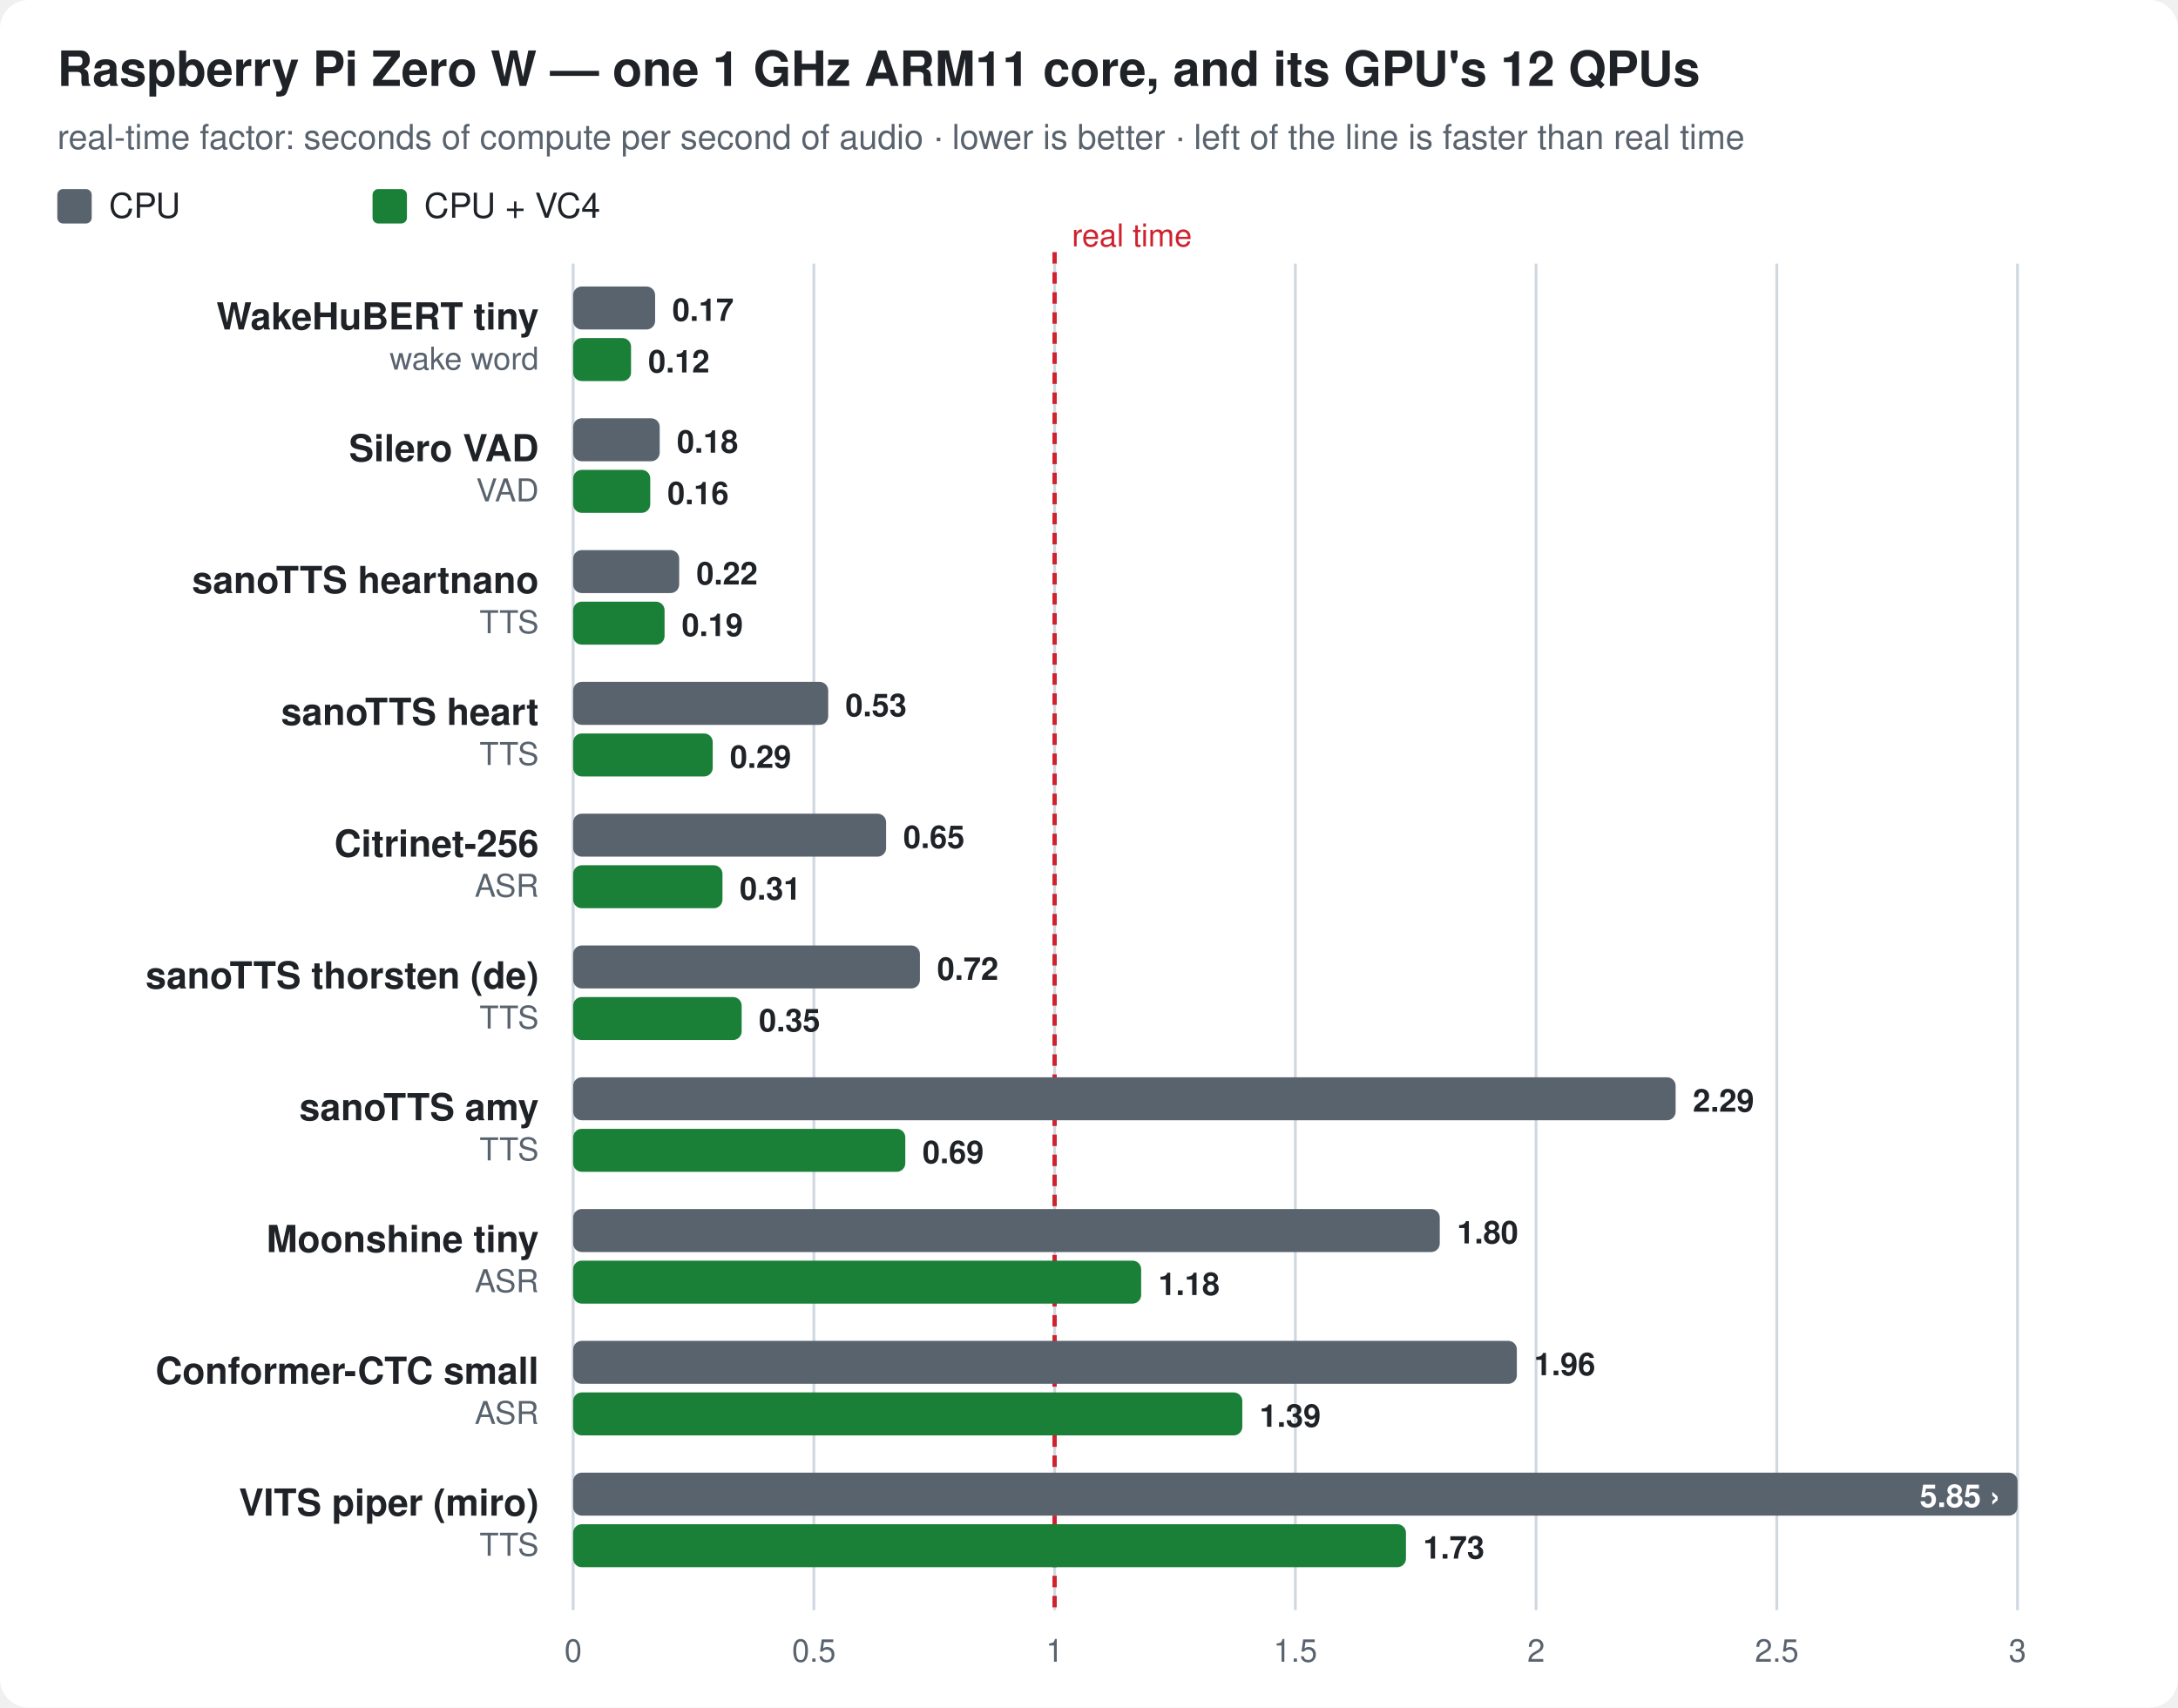
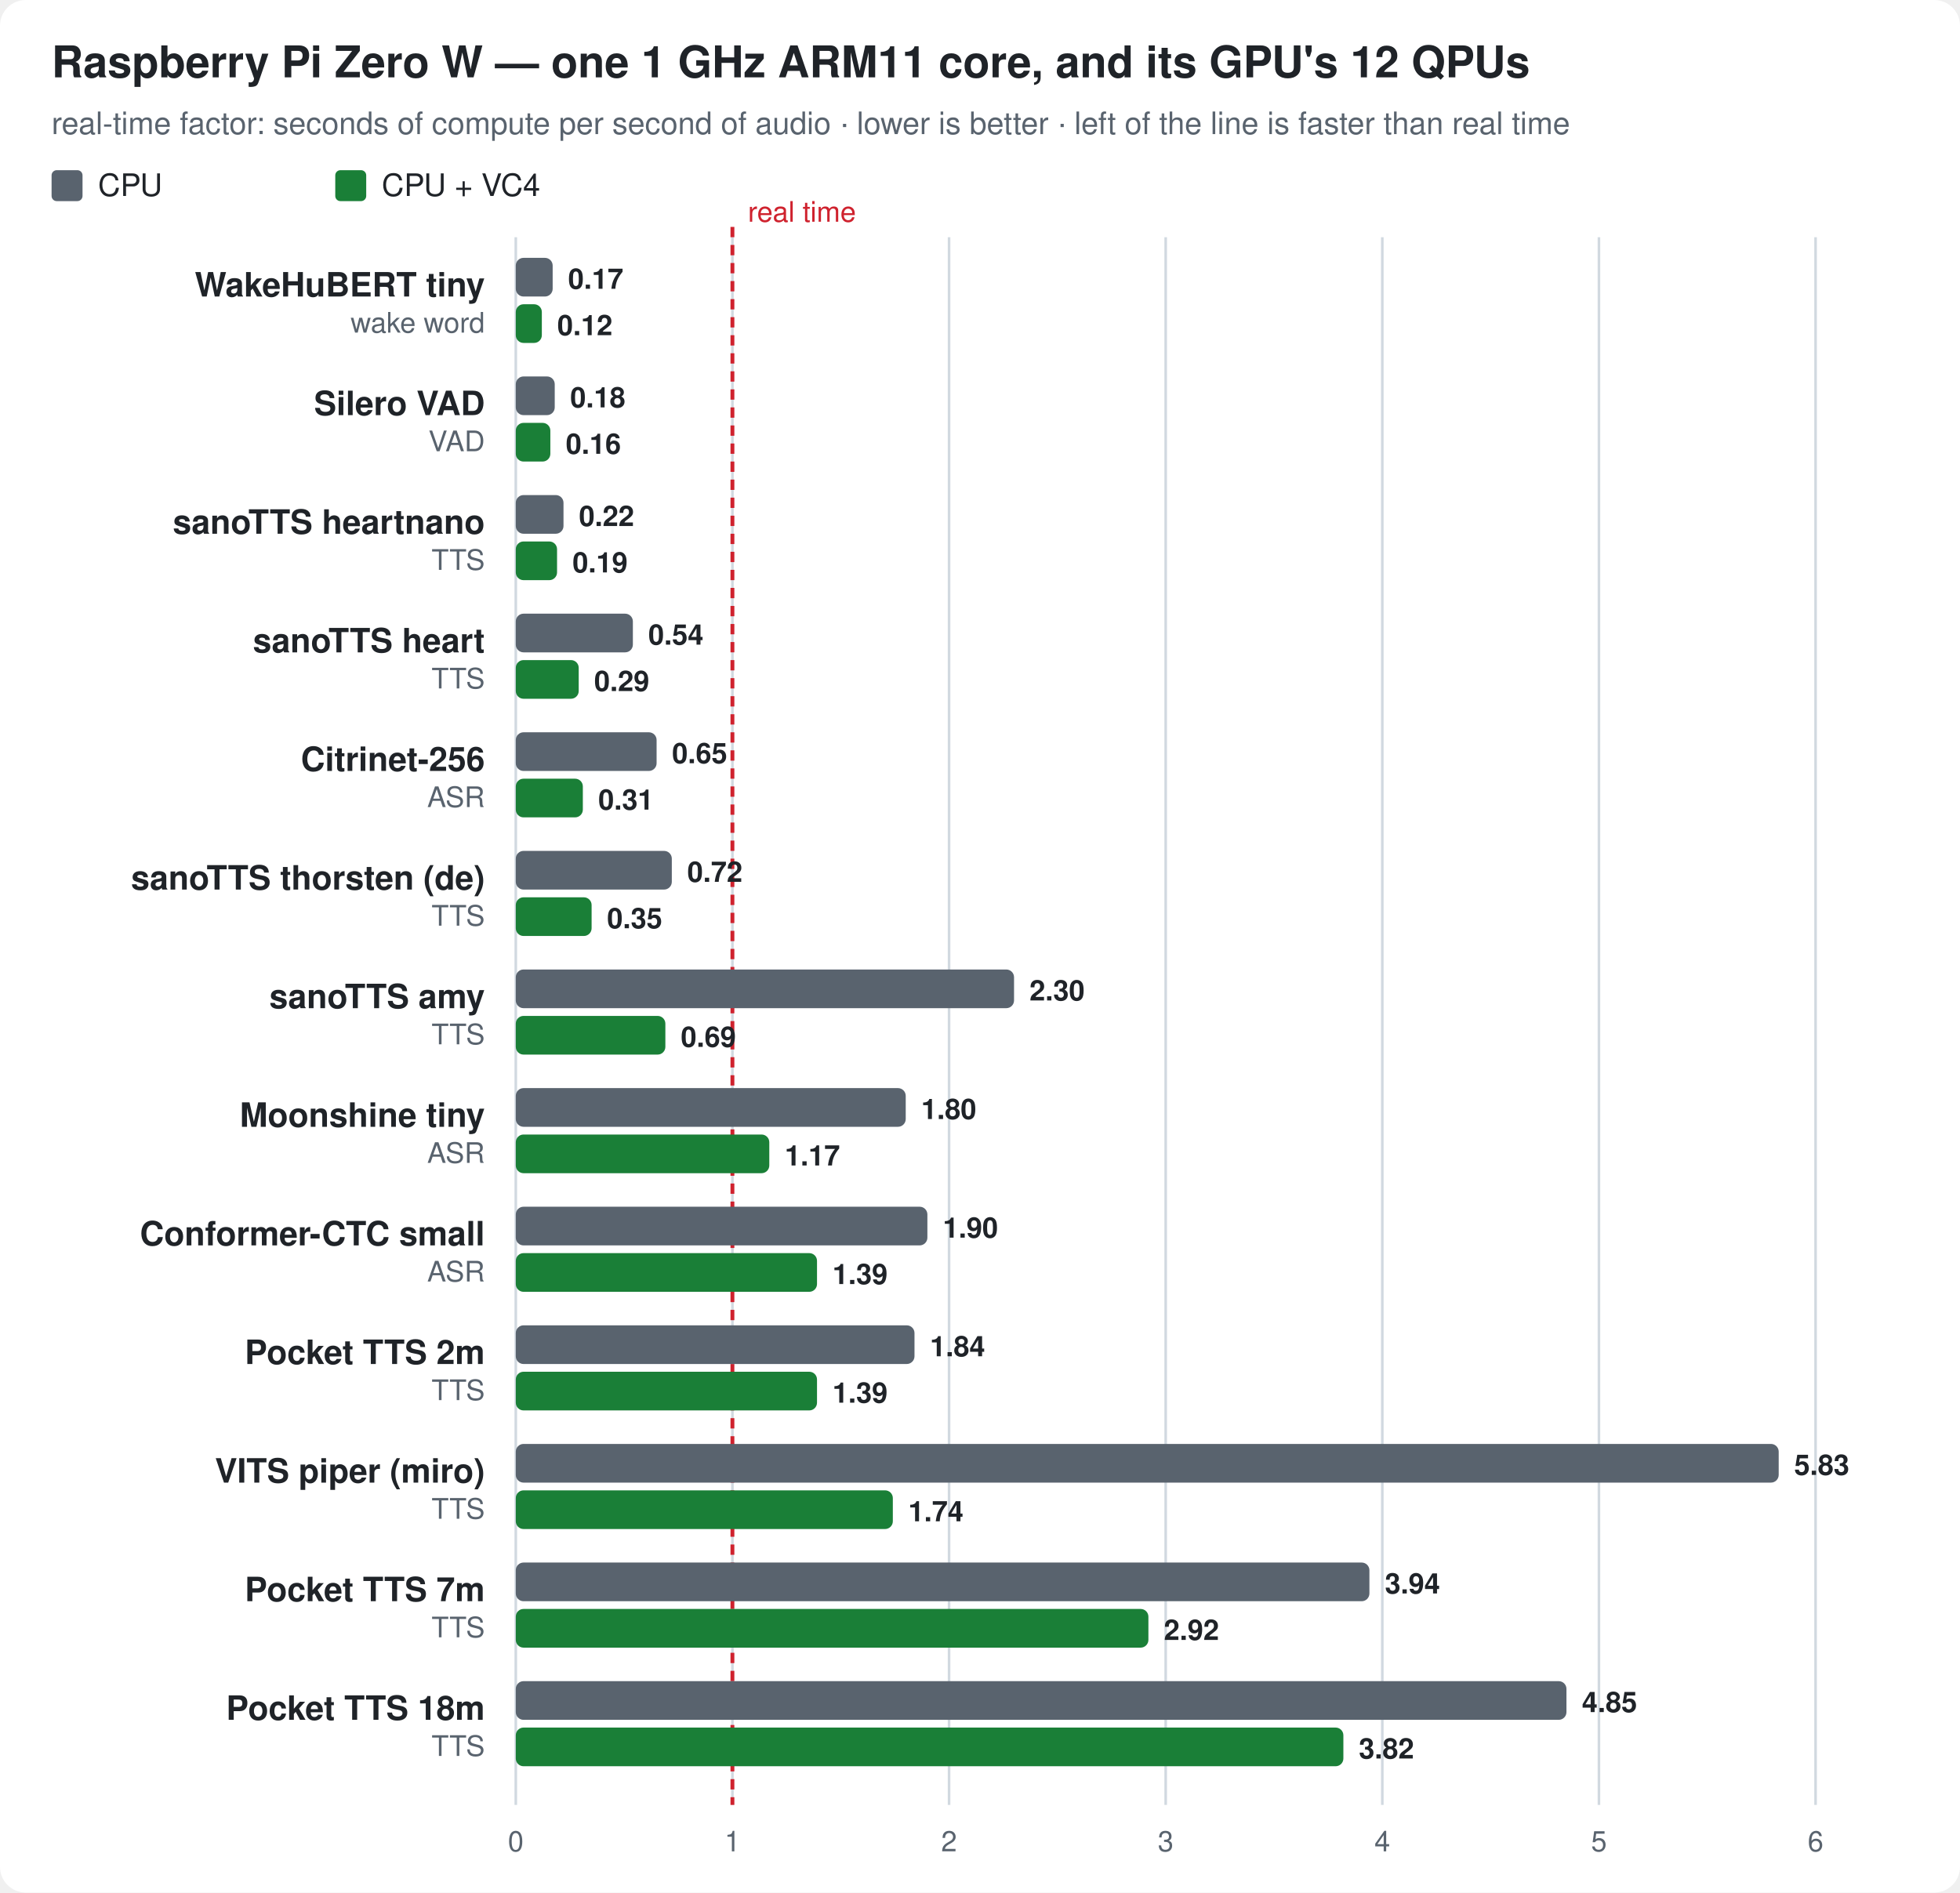
- <svg xmlns="http://www.w3.org/2000/svg" width="760" height="596" viewBox="0 0 760 596">
-   <rect width="760" height="596" rx="10" fill="#ffffff" />
+ <svg xmlns="http://www.w3.org/2000/svg" width="760" height="734" viewBox="0 0 760 734">
+   <rect width="760" height="734" rx="10" fill="#ffffff" />
  <text x="20.0" y="30.0" fill="#1f2328" font-size="17" text-anchor="start" font-weight="600" font-family="-apple-system,BlinkMacSystemFont,'Segoe UI',Helvetica,Arial,sans-serif">Raspberry Pi Zero W — one 1 GHz ARM11 core, and its GPU's 12 QPUs</text>
  <text x="20.0" y="52.0" fill="#59636e" font-size="12" text-anchor="start" font-weight="normal" font-family="-apple-system,BlinkMacSystemFont,'Segoe UI',Helvetica,Arial,sans-serif">real-time factor: seconds of compute per second of audio · lower is better · left of the line is faster than real time</text>
  <rect x="20" y="66" width="12" height="12" rx="2" fill="#59636e" />
  <text x="38.0" y="76.0" fill="#1f2328" font-size="12" text-anchor="start" font-weight="normal" font-family="-apple-system,BlinkMacSystemFont,'Segoe UI',Helvetica,Arial,sans-serif">CPU</text>
  <rect x="130" y="66" width="12" height="12" rx="2" fill="#1a7f37" />
  <text x="148.0" y="76.0" fill="#1f2328" font-size="12" text-anchor="start" font-weight="normal" font-family="-apple-system,BlinkMacSystemFont,'Segoe UI',Helvetica,Arial,sans-serif">CPU + VC4</text>
-   <line x1="200.0" y1="92" x2="200.0" y2="562" stroke="#d1d9e0" stroke-width="1" />
-   <text x="200.0" y="580.0" fill="#59636e" font-size="11" text-anchor="middle" font-weight="normal" font-family="-apple-system,BlinkMacSystemFont,'Segoe UI',Helvetica,Arial,sans-serif">0</text>
-   <line x1="284.0" y1="92" x2="284.0" y2="562" stroke="#d1d9e0" stroke-width="1" />
-   <text x="284.0" y="580.0" fill="#59636e" font-size="11" text-anchor="middle" font-weight="normal" font-family="-apple-system,BlinkMacSystemFont,'Segoe UI',Helvetica,Arial,sans-serif">0.5</text>
-   <line x1="368.0" y1="92" x2="368.0" y2="562" stroke="#d1d9e0" stroke-width="1" />
-   <text x="368.0" y="580.0" fill="#59636e" font-size="11" text-anchor="middle" font-weight="normal" font-family="-apple-system,BlinkMacSystemFont,'Segoe UI',Helvetica,Arial,sans-serif">1</text>
-   <line x1="452.0" y1="92" x2="452.0" y2="562" stroke="#d1d9e0" stroke-width="1" />
-   <text x="452.0" y="580.0" fill="#59636e" font-size="11" text-anchor="middle" font-weight="normal" font-family="-apple-system,BlinkMacSystemFont,'Segoe UI',Helvetica,Arial,sans-serif">1.5</text>
-   <line x1="536.0" y1="92" x2="536.0" y2="562" stroke="#d1d9e0" stroke-width="1" />
-   <text x="536.0" y="580.0" fill="#59636e" font-size="11" text-anchor="middle" font-weight="normal" font-family="-apple-system,BlinkMacSystemFont,'Segoe UI',Helvetica,Arial,sans-serif">2</text>
-   <line x1="620.0" y1="92" x2="620.0" y2="562" stroke="#d1d9e0" stroke-width="1" />
-   <text x="620.0" y="580.0" fill="#59636e" font-size="11" text-anchor="middle" font-weight="normal" font-family="-apple-system,BlinkMacSystemFont,'Segoe UI',Helvetica,Arial,sans-serif">2.5</text>
-   <line x1="704.0" y1="92" x2="704.0" y2="562" stroke="#d1d9e0" stroke-width="1" />
-   <text x="704.0" y="580.0" fill="#59636e" font-size="11" text-anchor="middle" font-weight="normal" font-family="-apple-system,BlinkMacSystemFont,'Segoe UI',Helvetica,Arial,sans-serif">3</text>
-   <line x1="368.0" y1="88" x2="368.0" y2="562" stroke="#cf222e" stroke-width="1.5" stroke-dasharray="4 3" />
-   <text x="374.0" y="86.0" fill="#cf222e" font-size="11" text-anchor="start" font-weight="normal" font-family="-apple-system,BlinkMacSystemFont,'Segoe UI',Helvetica,Arial,sans-serif">real time</text>
-   <rect x="200" y="100.0" width="28.6" height="15" rx="3" fill="#59636e" />
-   <text x="234.6" y="112.0" fill="#1f2328" font-size="11" text-anchor="start" font-weight="600" font-family="-apple-system,BlinkMacSystemFont,'Segoe UI',Helvetica,Arial,sans-serif">0.17</text>
-   <rect x="200" y="118.0" width="20.2" height="15" rx="3" fill="#1a7f37" />
-   <text x="226.2" y="130.0" fill="#1f2328" font-size="11" text-anchor="start" font-weight="600" font-family="-apple-system,BlinkMacSystemFont,'Segoe UI',Helvetica,Arial,sans-serif">0.12</text>
+   <line x1="200.0" y1="92" x2="200.0" y2="700" stroke="#d1d9e0" stroke-width="1" />
+   <text x="200.0" y="718.0" fill="#59636e" font-size="11" text-anchor="middle" font-weight="normal" font-family="-apple-system,BlinkMacSystemFont,'Segoe UI',Helvetica,Arial,sans-serif">0</text>
+   <line x1="284.0" y1="92" x2="284.0" y2="700" stroke="#d1d9e0" stroke-width="1" />
+   <text x="284.0" y="718.0" fill="#59636e" font-size="11" text-anchor="middle" font-weight="normal" font-family="-apple-system,BlinkMacSystemFont,'Segoe UI',Helvetica,Arial,sans-serif">1</text>
+   <line x1="368.0" y1="92" x2="368.0" y2="700" stroke="#d1d9e0" stroke-width="1" />
+   <text x="368.0" y="718.0" fill="#59636e" font-size="11" text-anchor="middle" font-weight="normal" font-family="-apple-system,BlinkMacSystemFont,'Segoe UI',Helvetica,Arial,sans-serif">2</text>
+   <line x1="452.0" y1="92" x2="452.0" y2="700" stroke="#d1d9e0" stroke-width="1" />
+   <text x="452.0" y="718.0" fill="#59636e" font-size="11" text-anchor="middle" font-weight="normal" font-family="-apple-system,BlinkMacSystemFont,'Segoe UI',Helvetica,Arial,sans-serif">3</text>
+   <line x1="536.0" y1="92" x2="536.0" y2="700" stroke="#d1d9e0" stroke-width="1" />
+   <text x="536.0" y="718.0" fill="#59636e" font-size="11" text-anchor="middle" font-weight="normal" font-family="-apple-system,BlinkMacSystemFont,'Segoe UI',Helvetica,Arial,sans-serif">4</text>
+   <line x1="620.0" y1="92" x2="620.0" y2="700" stroke="#d1d9e0" stroke-width="1" />
+   <text x="620.0" y="718.0" fill="#59636e" font-size="11" text-anchor="middle" font-weight="normal" font-family="-apple-system,BlinkMacSystemFont,'Segoe UI',Helvetica,Arial,sans-serif">5</text>
+   <line x1="704.0" y1="92" x2="704.0" y2="700" stroke="#d1d9e0" stroke-width="1" />
+   <text x="704.0" y="718.0" fill="#59636e" font-size="11" text-anchor="middle" font-weight="normal" font-family="-apple-system,BlinkMacSystemFont,'Segoe UI',Helvetica,Arial,sans-serif">6</text>
+   <line x1="284.0" y1="88" x2="284.0" y2="700" stroke="#cf222e" stroke-width="1.5" stroke-dasharray="4 3" />
+   <text x="290.0" y="86.0" fill="#cf222e" font-size="11" text-anchor="start" font-weight="normal" font-family="-apple-system,BlinkMacSystemFont,'Segoe UI',Helvetica,Arial,sans-serif">real time</text>
+   <rect x="200" y="100.0" width="14.3" height="15" rx="3" fill="#59636e" />
+   <text x="220.3" y="112.0" fill="#1f2328" font-size="11" text-anchor="start" font-weight="600" font-family="-apple-system,BlinkMacSystemFont,'Segoe UI',Helvetica,Arial,sans-serif">0.17</text>
+   <rect x="200" y="118.0" width="10.1" height="15" rx="3" fill="#1a7f37" />
+   <text x="216.1" y="130.0" fill="#1f2328" font-size="11" text-anchor="start" font-weight="600" font-family="-apple-system,BlinkMacSystemFont,'Segoe UI',Helvetica,Arial,sans-serif">0.12</text>
  <text x="188.0" y="115.0" fill="#1f2328" font-size="13" text-anchor="end" font-weight="600" font-family="-apple-system,BlinkMacSystemFont,'Segoe UI',Helvetica,Arial,sans-serif">WakeHuBERT tiny</text>
  <text x="188.0" y="129.0" fill="#59636e" font-size="11" text-anchor="end" font-weight="normal" font-family="-apple-system,BlinkMacSystemFont,'Segoe UI',Helvetica,Arial,sans-serif">wake word</text>
-   <rect x="200" y="146.0" width="30.2" height="15" rx="3" fill="#59636e" />
-   <text x="236.2" y="158.0" fill="#1f2328" font-size="11" text-anchor="start" font-weight="600" font-family="-apple-system,BlinkMacSystemFont,'Segoe UI',Helvetica,Arial,sans-serif">0.18</text>
-   <rect x="200" y="164.0" width="26.9" height="15" rx="3" fill="#1a7f37" />
-   <text x="232.9" y="176.0" fill="#1f2328" font-size="11" text-anchor="start" font-weight="600" font-family="-apple-system,BlinkMacSystemFont,'Segoe UI',Helvetica,Arial,sans-serif">0.16</text>
+   <rect x="200" y="146.0" width="15.1" height="15" rx="3" fill="#59636e" />
+   <text x="221.1" y="158.0" fill="#1f2328" font-size="11" text-anchor="start" font-weight="600" font-family="-apple-system,BlinkMacSystemFont,'Segoe UI',Helvetica,Arial,sans-serif">0.18</text>
+   <rect x="200" y="164.0" width="13.4" height="15" rx="3" fill="#1a7f37" />
+   <text x="219.4" y="176.0" fill="#1f2328" font-size="11" text-anchor="start" font-weight="600" font-family="-apple-system,BlinkMacSystemFont,'Segoe UI',Helvetica,Arial,sans-serif">0.16</text>
  <text x="188.0" y="161.0" fill="#1f2328" font-size="13" text-anchor="end" font-weight="600" font-family="-apple-system,BlinkMacSystemFont,'Segoe UI',Helvetica,Arial,sans-serif">Silero VAD</text>
  <text x="188.0" y="175.0" fill="#59636e" font-size="11" text-anchor="end" font-weight="normal" font-family="-apple-system,BlinkMacSystemFont,'Segoe UI',Helvetica,Arial,sans-serif">VAD</text>
-   <rect x="200" y="192.0" width="37.0" height="15" rx="3" fill="#59636e" />
-   <text x="243.0" y="204.0" fill="#1f2328" font-size="11" text-anchor="start" font-weight="600" font-family="-apple-system,BlinkMacSystemFont,'Segoe UI',Helvetica,Arial,sans-serif">0.22</text>
-   <rect x="200" y="210.0" width="31.9" height="15" rx="3" fill="#1a7f37" />
-   <text x="237.9" y="222.0" fill="#1f2328" font-size="11" text-anchor="start" font-weight="600" font-family="-apple-system,BlinkMacSystemFont,'Segoe UI',Helvetica,Arial,sans-serif">0.19</text>
+   <rect x="200" y="192.0" width="18.5" height="15" rx="3" fill="#59636e" />
+   <text x="224.5" y="204.0" fill="#1f2328" font-size="11" text-anchor="start" font-weight="600" font-family="-apple-system,BlinkMacSystemFont,'Segoe UI',Helvetica,Arial,sans-serif">0.22</text>
+   <rect x="200" y="210.0" width="16.0" height="15" rx="3" fill="#1a7f37" />
+   <text x="222.0" y="222.0" fill="#1f2328" font-size="11" text-anchor="start" font-weight="600" font-family="-apple-system,BlinkMacSystemFont,'Segoe UI',Helvetica,Arial,sans-serif">0.19</text>
  <text x="188.0" y="207.0" fill="#1f2328" font-size="13" text-anchor="end" font-weight="600" font-family="-apple-system,BlinkMacSystemFont,'Segoe UI',Helvetica,Arial,sans-serif">sanoTTS heartnano</text>
  <text x="188.0" y="221.0" fill="#59636e" font-size="11" text-anchor="end" font-weight="normal" font-family="-apple-system,BlinkMacSystemFont,'Segoe UI',Helvetica,Arial,sans-serif">TTS</text>
-   <rect x="200" y="238.0" width="89.0" height="15" rx="3" fill="#59636e" />
-   <text x="295.0" y="250.0" fill="#1f2328" font-size="11" text-anchor="start" font-weight="600" font-family="-apple-system,BlinkMacSystemFont,'Segoe UI',Helvetica,Arial,sans-serif">0.53</text>
-   <rect x="200" y="256.0" width="48.7" height="15" rx="3" fill="#1a7f37" />
-   <text x="254.7" y="268.0" fill="#1f2328" font-size="11" text-anchor="start" font-weight="600" font-family="-apple-system,BlinkMacSystemFont,'Segoe UI',Helvetica,Arial,sans-serif">0.29</text>
+   <rect x="200" y="238.0" width="45.4" height="15" rx="3" fill="#59636e" />
+   <text x="251.4" y="250.0" fill="#1f2328" font-size="11" text-anchor="start" font-weight="600" font-family="-apple-system,BlinkMacSystemFont,'Segoe UI',Helvetica,Arial,sans-serif">0.54</text>
+   <rect x="200" y="256.0" width="24.4" height="15" rx="3" fill="#1a7f37" />
+   <text x="230.4" y="268.0" fill="#1f2328" font-size="11" text-anchor="start" font-weight="600" font-family="-apple-system,BlinkMacSystemFont,'Segoe UI',Helvetica,Arial,sans-serif">0.29</text>
  <text x="188.0" y="253.0" fill="#1f2328" font-size="13" text-anchor="end" font-weight="600" font-family="-apple-system,BlinkMacSystemFont,'Segoe UI',Helvetica,Arial,sans-serif">sanoTTS heart</text>
  <text x="188.0" y="267.0" fill="#59636e" font-size="11" text-anchor="end" font-weight="normal" font-family="-apple-system,BlinkMacSystemFont,'Segoe UI',Helvetica,Arial,sans-serif">TTS</text>
-   <rect x="200" y="284.0" width="109.2" height="15" rx="3" fill="#59636e" />
-   <text x="315.2" y="296.0" fill="#1f2328" font-size="11" text-anchor="start" font-weight="600" font-family="-apple-system,BlinkMacSystemFont,'Segoe UI',Helvetica,Arial,sans-serif">0.65</text>
-   <rect x="200" y="302.0" width="52.1" height="15" rx="3" fill="#1a7f37" />
-   <text x="258.1" y="314.0" fill="#1f2328" font-size="11" text-anchor="start" font-weight="600" font-family="-apple-system,BlinkMacSystemFont,'Segoe UI',Helvetica,Arial,sans-serif">0.31</text>
+   <rect x="200" y="284.0" width="54.6" height="15" rx="3" fill="#59636e" />
+   <text x="260.6" y="296.0" fill="#1f2328" font-size="11" text-anchor="start" font-weight="600" font-family="-apple-system,BlinkMacSystemFont,'Segoe UI',Helvetica,Arial,sans-serif">0.65</text>
+   <rect x="200" y="302.0" width="26.0" height="15" rx="3" fill="#1a7f37" />
+   <text x="232.0" y="314.0" fill="#1f2328" font-size="11" text-anchor="start" font-weight="600" font-family="-apple-system,BlinkMacSystemFont,'Segoe UI',Helvetica,Arial,sans-serif">0.31</text>
  <text x="188.0" y="299.0" fill="#1f2328" font-size="13" text-anchor="end" font-weight="600" font-family="-apple-system,BlinkMacSystemFont,'Segoe UI',Helvetica,Arial,sans-serif">Citrinet-256</text>
  <text x="188.0" y="313.0" fill="#59636e" font-size="11" text-anchor="end" font-weight="normal" font-family="-apple-system,BlinkMacSystemFont,'Segoe UI',Helvetica,Arial,sans-serif">ASR</text>
-   <rect x="200" y="330.0" width="121.0" height="15" rx="3" fill="#59636e" />
-   <text x="327.0" y="342.0" fill="#1f2328" font-size="11" text-anchor="start" font-weight="600" font-family="-apple-system,BlinkMacSystemFont,'Segoe UI',Helvetica,Arial,sans-serif">0.72</text>
-   <rect x="200" y="348.0" width="58.8" height="15" rx="3" fill="#1a7f37" />
-   <text x="264.8" y="360.0" fill="#1f2328" font-size="11" text-anchor="start" font-weight="600" font-family="-apple-system,BlinkMacSystemFont,'Segoe UI',Helvetica,Arial,sans-serif">0.35</text>
+   <rect x="200" y="330.0" width="60.5" height="15" rx="3" fill="#59636e" />
+   <text x="266.5" y="342.0" fill="#1f2328" font-size="11" text-anchor="start" font-weight="600" font-family="-apple-system,BlinkMacSystemFont,'Segoe UI',Helvetica,Arial,sans-serif">0.72</text>
+   <rect x="200" y="348.0" width="29.4" height="15" rx="3" fill="#1a7f37" />
+   <text x="235.4" y="360.0" fill="#1f2328" font-size="11" text-anchor="start" font-weight="600" font-family="-apple-system,BlinkMacSystemFont,'Segoe UI',Helvetica,Arial,sans-serif">0.35</text>
  <text x="188.0" y="345.0" fill="#1f2328" font-size="13" text-anchor="end" font-weight="600" font-family="-apple-system,BlinkMacSystemFont,'Segoe UI',Helvetica,Arial,sans-serif">sanoTTS thorsten (de)</text>
  <text x="188.0" y="359.0" fill="#59636e" font-size="11" text-anchor="end" font-weight="normal" font-family="-apple-system,BlinkMacSystemFont,'Segoe UI',Helvetica,Arial,sans-serif">TTS</text>
-   <rect x="200" y="376.0" width="384.7" height="15" rx="3" fill="#59636e" />
-   <text x="590.7" y="388.0" fill="#1f2328" font-size="11" text-anchor="start" font-weight="600" font-family="-apple-system,BlinkMacSystemFont,'Segoe UI',Helvetica,Arial,sans-serif">2.29</text>
-   <rect x="200" y="394.0" width="115.9" height="15" rx="3" fill="#1a7f37" />
-   <text x="321.9" y="406.0" fill="#1f2328" font-size="11" text-anchor="start" font-weight="600" font-family="-apple-system,BlinkMacSystemFont,'Segoe UI',Helvetica,Arial,sans-serif">0.69</text>
+   <rect x="200" y="376.0" width="193.2" height="15" rx="3" fill="#59636e" />
+   <text x="399.2" y="388.0" fill="#1f2328" font-size="11" text-anchor="start" font-weight="600" font-family="-apple-system,BlinkMacSystemFont,'Segoe UI',Helvetica,Arial,sans-serif">2.30</text>
+   <rect x="200" y="394.0" width="58.0" height="15" rx="3" fill="#1a7f37" />
+   <text x="264.0" y="406.0" fill="#1f2328" font-size="11" text-anchor="start" font-weight="600" font-family="-apple-system,BlinkMacSystemFont,'Segoe UI',Helvetica,Arial,sans-serif">0.69</text>
  <text x="188.0" y="391.0" fill="#1f2328" font-size="13" text-anchor="end" font-weight="600" font-family="-apple-system,BlinkMacSystemFont,'Segoe UI',Helvetica,Arial,sans-serif">sanoTTS amy</text>
  <text x="188.0" y="405.0" fill="#59636e" font-size="11" text-anchor="end" font-weight="normal" font-family="-apple-system,BlinkMacSystemFont,'Segoe UI',Helvetica,Arial,sans-serif">TTS</text>
-   <rect x="200" y="422.0" width="302.4" height="15" rx="3" fill="#59636e" />
-   <text x="508.4" y="434.0" fill="#1f2328" font-size="11" text-anchor="start" font-weight="600" font-family="-apple-system,BlinkMacSystemFont,'Segoe UI',Helvetica,Arial,sans-serif">1.80</text>
-   <rect x="200" y="440.0" width="198.2" height="15" rx="3" fill="#1a7f37" />
-   <text x="404.2" y="452.0" fill="#1f2328" font-size="11" text-anchor="start" font-weight="600" font-family="-apple-system,BlinkMacSystemFont,'Segoe UI',Helvetica,Arial,sans-serif">1.18</text>
+   <rect x="200" y="422.0" width="151.2" height="15" rx="3" fill="#59636e" />
+   <text x="357.2" y="434.0" fill="#1f2328" font-size="11" text-anchor="start" font-weight="600" font-family="-apple-system,BlinkMacSystemFont,'Segoe UI',Helvetica,Arial,sans-serif">1.80</text>
+   <rect x="200" y="440.0" width="98.3" height="15" rx="3" fill="#1a7f37" />
+   <text x="304.3" y="452.0" fill="#1f2328" font-size="11" text-anchor="start" font-weight="600" font-family="-apple-system,BlinkMacSystemFont,'Segoe UI',Helvetica,Arial,sans-serif">1.17</text>
  <text x="188.0" y="437.0" fill="#1f2328" font-size="13" text-anchor="end" font-weight="600" font-family="-apple-system,BlinkMacSystemFont,'Segoe UI',Helvetica,Arial,sans-serif">Moonshine tiny</text>
  <text x="188.0" y="451.0" fill="#59636e" font-size="11" text-anchor="end" font-weight="normal" font-family="-apple-system,BlinkMacSystemFont,'Segoe UI',Helvetica,Arial,sans-serif">ASR</text>
-   <rect x="200" y="468.0" width="329.3" height="15" rx="3" fill="#59636e" />
-   <text x="535.3" y="480.0" fill="#1f2328" font-size="11" text-anchor="start" font-weight="600" font-family="-apple-system,BlinkMacSystemFont,'Segoe UI',Helvetica,Arial,sans-serif">1.96</text>
-   <rect x="200" y="486.0" width="233.5" height="15" rx="3" fill="#1a7f37" />
-   <text x="439.5" y="498.0" fill="#1f2328" font-size="11" text-anchor="start" font-weight="600" font-family="-apple-system,BlinkMacSystemFont,'Segoe UI',Helvetica,Arial,sans-serif">1.39</text>
+   <rect x="200" y="468.0" width="159.6" height="15" rx="3" fill="#59636e" />
+   <text x="365.6" y="480.0" fill="#1f2328" font-size="11" text-anchor="start" font-weight="600" font-family="-apple-system,BlinkMacSystemFont,'Segoe UI',Helvetica,Arial,sans-serif">1.90</text>
+   <rect x="200" y="486.0" width="116.8" height="15" rx="3" fill="#1a7f37" />
+   <text x="322.8" y="498.0" fill="#1f2328" font-size="11" text-anchor="start" font-weight="600" font-family="-apple-system,BlinkMacSystemFont,'Segoe UI',Helvetica,Arial,sans-serif">1.39</text>
  <text x="188.0" y="483.0" fill="#1f2328" font-size="13" text-anchor="end" font-weight="600" font-family="-apple-system,BlinkMacSystemFont,'Segoe UI',Helvetica,Arial,sans-serif">Conformer-CTC small</text>
  <text x="188.0" y="497.0" fill="#59636e" font-size="11" text-anchor="end" font-weight="normal" font-family="-apple-system,BlinkMacSystemFont,'Segoe UI',Helvetica,Arial,sans-serif">ASR</text>
-   <rect x="200" y="514.0" width="504.0" height="15" rx="3" fill="#59636e" />
-   <text x="698.0" y="526.0" fill="#ffffff" font-size="11" text-anchor="end" font-weight="600" font-family="-apple-system,BlinkMacSystemFont,'Segoe UI',Helvetica,Arial,sans-serif">5.85 ›</text>
-   <rect x="200" y="532.0" width="290.6" height="15" rx="3" fill="#1a7f37" />
-   <text x="496.6" y="544.0" fill="#1f2328" font-size="11" text-anchor="start" font-weight="600" font-family="-apple-system,BlinkMacSystemFont,'Segoe UI',Helvetica,Arial,sans-serif">1.73</text>
-   <text x="188.0" y="529.0" fill="#1f2328" font-size="13" text-anchor="end" font-weight="600" font-family="-apple-system,BlinkMacSystemFont,'Segoe UI',Helvetica,Arial,sans-serif">VITS piper (miro)</text>
+   <rect x="200" y="514.0" width="154.6" height="15" rx="3" fill="#59636e" />
+   <text x="360.6" y="526.0" fill="#1f2328" font-size="11" text-anchor="start" font-weight="600" font-family="-apple-system,BlinkMacSystemFont,'Segoe UI',Helvetica,Arial,sans-serif">1.84</text>
+   <rect x="200" y="532.0" width="116.8" height="15" rx="3" fill="#1a7f37" />
+   <text x="322.8" y="544.0" fill="#1f2328" font-size="11" text-anchor="start" font-weight="600" font-family="-apple-system,BlinkMacSystemFont,'Segoe UI',Helvetica,Arial,sans-serif">1.39</text>
+   <text x="188.0" y="529.0" fill="#1f2328" font-size="13" text-anchor="end" font-weight="600" font-family="-apple-system,BlinkMacSystemFont,'Segoe UI',Helvetica,Arial,sans-serif">Pocket TTS 2m</text>
  <text x="188.0" y="543.0" fill="#59636e" font-size="11" text-anchor="end" font-weight="normal" font-family="-apple-system,BlinkMacSystemFont,'Segoe UI',Helvetica,Arial,sans-serif">TTS</text>
+   <rect x="200" y="560.0" width="489.7" height="15" rx="3" fill="#59636e" />
+   <text x="695.7" y="572.0" fill="#1f2328" font-size="11" text-anchor="start" font-weight="600" font-family="-apple-system,BlinkMacSystemFont,'Segoe UI',Helvetica,Arial,sans-serif">5.83</text>
+   <rect x="200" y="578.0" width="146.2" height="15" rx="3" fill="#1a7f37" />
+   <text x="352.2" y="590.0" fill="#1f2328" font-size="11" text-anchor="start" font-weight="600" font-family="-apple-system,BlinkMacSystemFont,'Segoe UI',Helvetica,Arial,sans-serif">1.74</text>
+   <text x="188.0" y="575.0" fill="#1f2328" font-size="13" text-anchor="end" font-weight="600" font-family="-apple-system,BlinkMacSystemFont,'Segoe UI',Helvetica,Arial,sans-serif">VITS piper (miro)</text>
+   <text x="188.0" y="589.0" fill="#59636e" font-size="11" text-anchor="end" font-weight="normal" font-family="-apple-system,BlinkMacSystemFont,'Segoe UI',Helvetica,Arial,sans-serif">TTS</text>
+   <rect x="200" y="606.0" width="331.0" height="15" rx="3" fill="#59636e" />
+   <text x="537.0" y="618.0" fill="#1f2328" font-size="11" text-anchor="start" font-weight="600" font-family="-apple-system,BlinkMacSystemFont,'Segoe UI',Helvetica,Arial,sans-serif">3.94</text>
+   <rect x="200" y="624.0" width="245.3" height="15" rx="3" fill="#1a7f37" />
+   <text x="451.3" y="636.0" fill="#1f2328" font-size="11" text-anchor="start" font-weight="600" font-family="-apple-system,BlinkMacSystemFont,'Segoe UI',Helvetica,Arial,sans-serif">2.92</text>
+   <text x="188.0" y="621.0" fill="#1f2328" font-size="13" text-anchor="end" font-weight="600" font-family="-apple-system,BlinkMacSystemFont,'Segoe UI',Helvetica,Arial,sans-serif">Pocket TTS 7m</text>
+   <text x="188.0" y="635.0" fill="#59636e" font-size="11" text-anchor="end" font-weight="normal" font-family="-apple-system,BlinkMacSystemFont,'Segoe UI',Helvetica,Arial,sans-serif">TTS</text>
+   <rect x="200" y="652.0" width="407.4" height="15" rx="3" fill="#59636e" />
+   <text x="613.4" y="664.0" fill="#1f2328" font-size="11" text-anchor="start" font-weight="600" font-family="-apple-system,BlinkMacSystemFont,'Segoe UI',Helvetica,Arial,sans-serif">4.85</text>
+   <rect x="200" y="670.0" width="320.9" height="15" rx="3" fill="#1a7f37" />
+   <text x="526.9" y="682.0" fill="#1f2328" font-size="11" text-anchor="start" font-weight="600" font-family="-apple-system,BlinkMacSystemFont,'Segoe UI',Helvetica,Arial,sans-serif">3.82</text>
+   <text x="188.0" y="667.0" fill="#1f2328" font-size="13" text-anchor="end" font-weight="600" font-family="-apple-system,BlinkMacSystemFont,'Segoe UI',Helvetica,Arial,sans-serif">Pocket TTS 18m</text>
+   <text x="188.0" y="681.0" fill="#59636e" font-size="11" text-anchor="end" font-weight="normal" font-family="-apple-system,BlinkMacSystemFont,'Segoe UI',Helvetica,Arial,sans-serif">TTS</text>
</svg>
